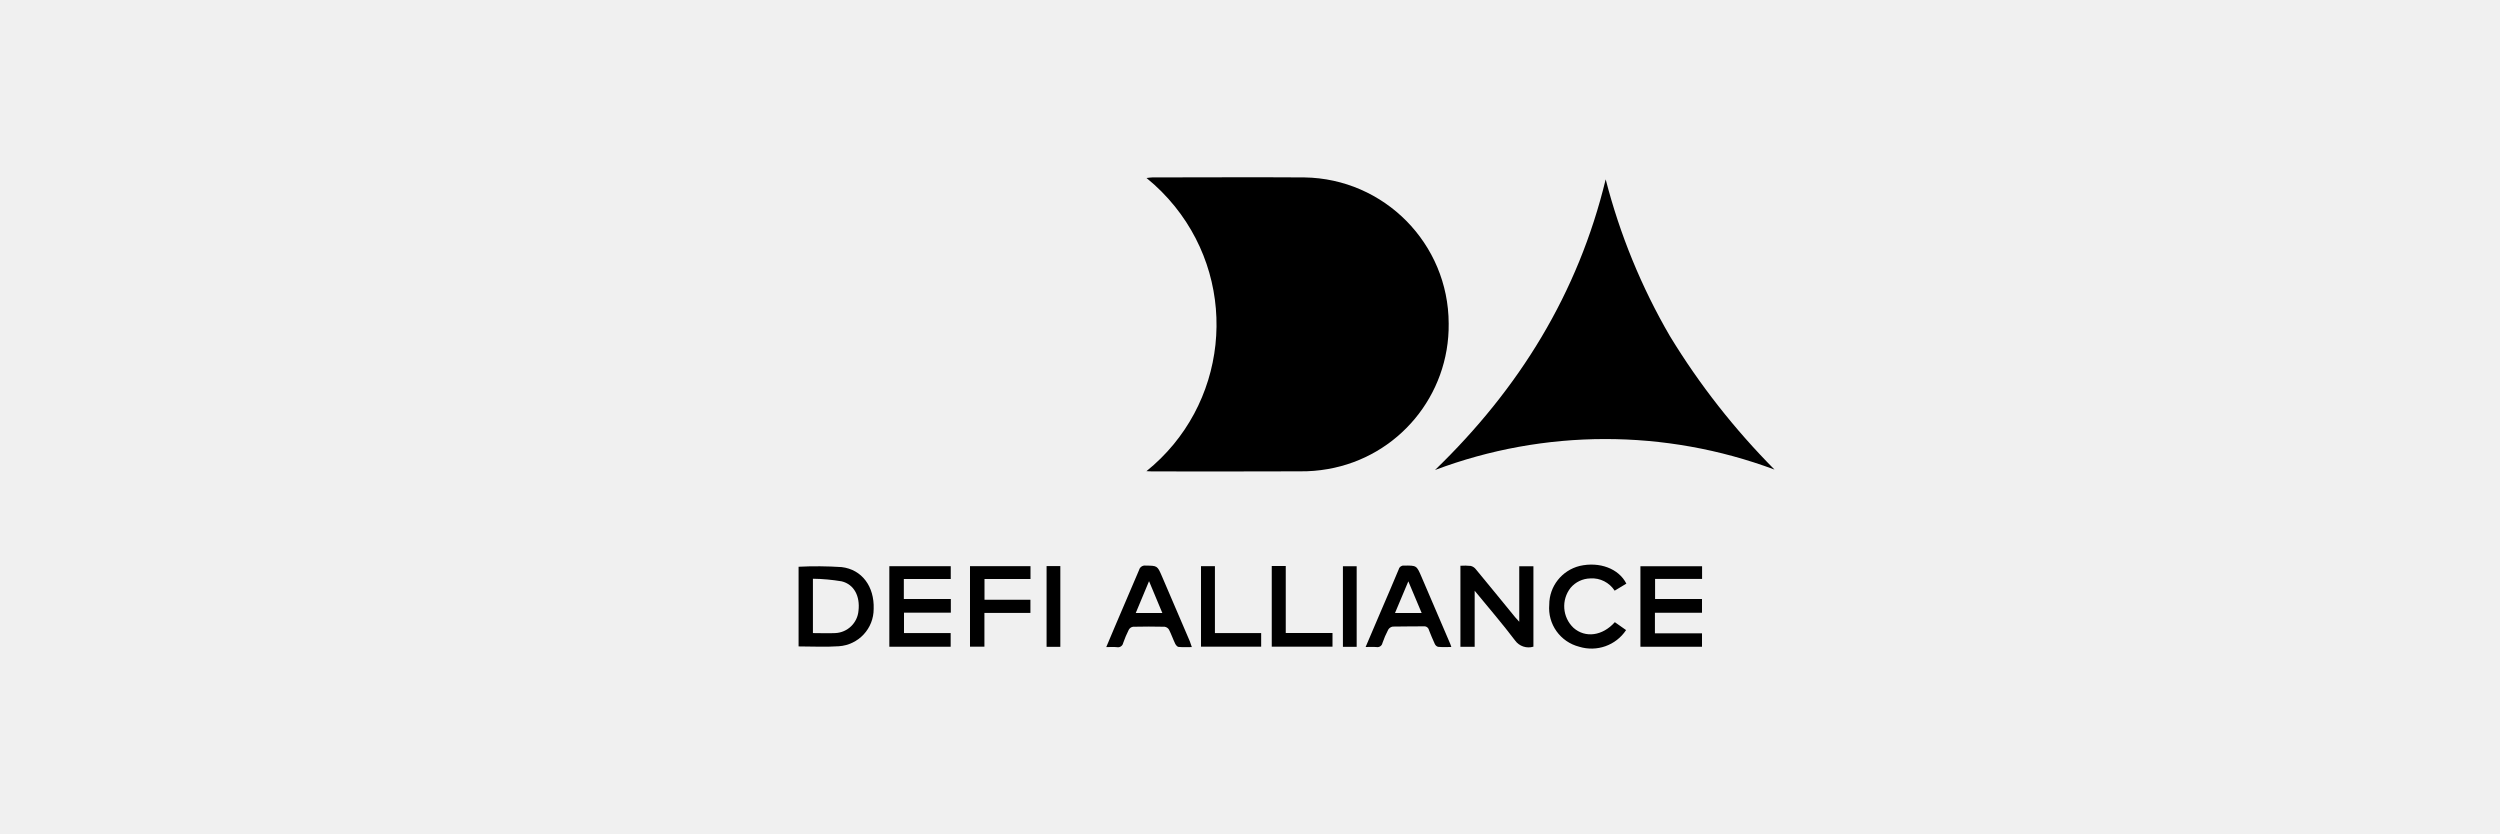
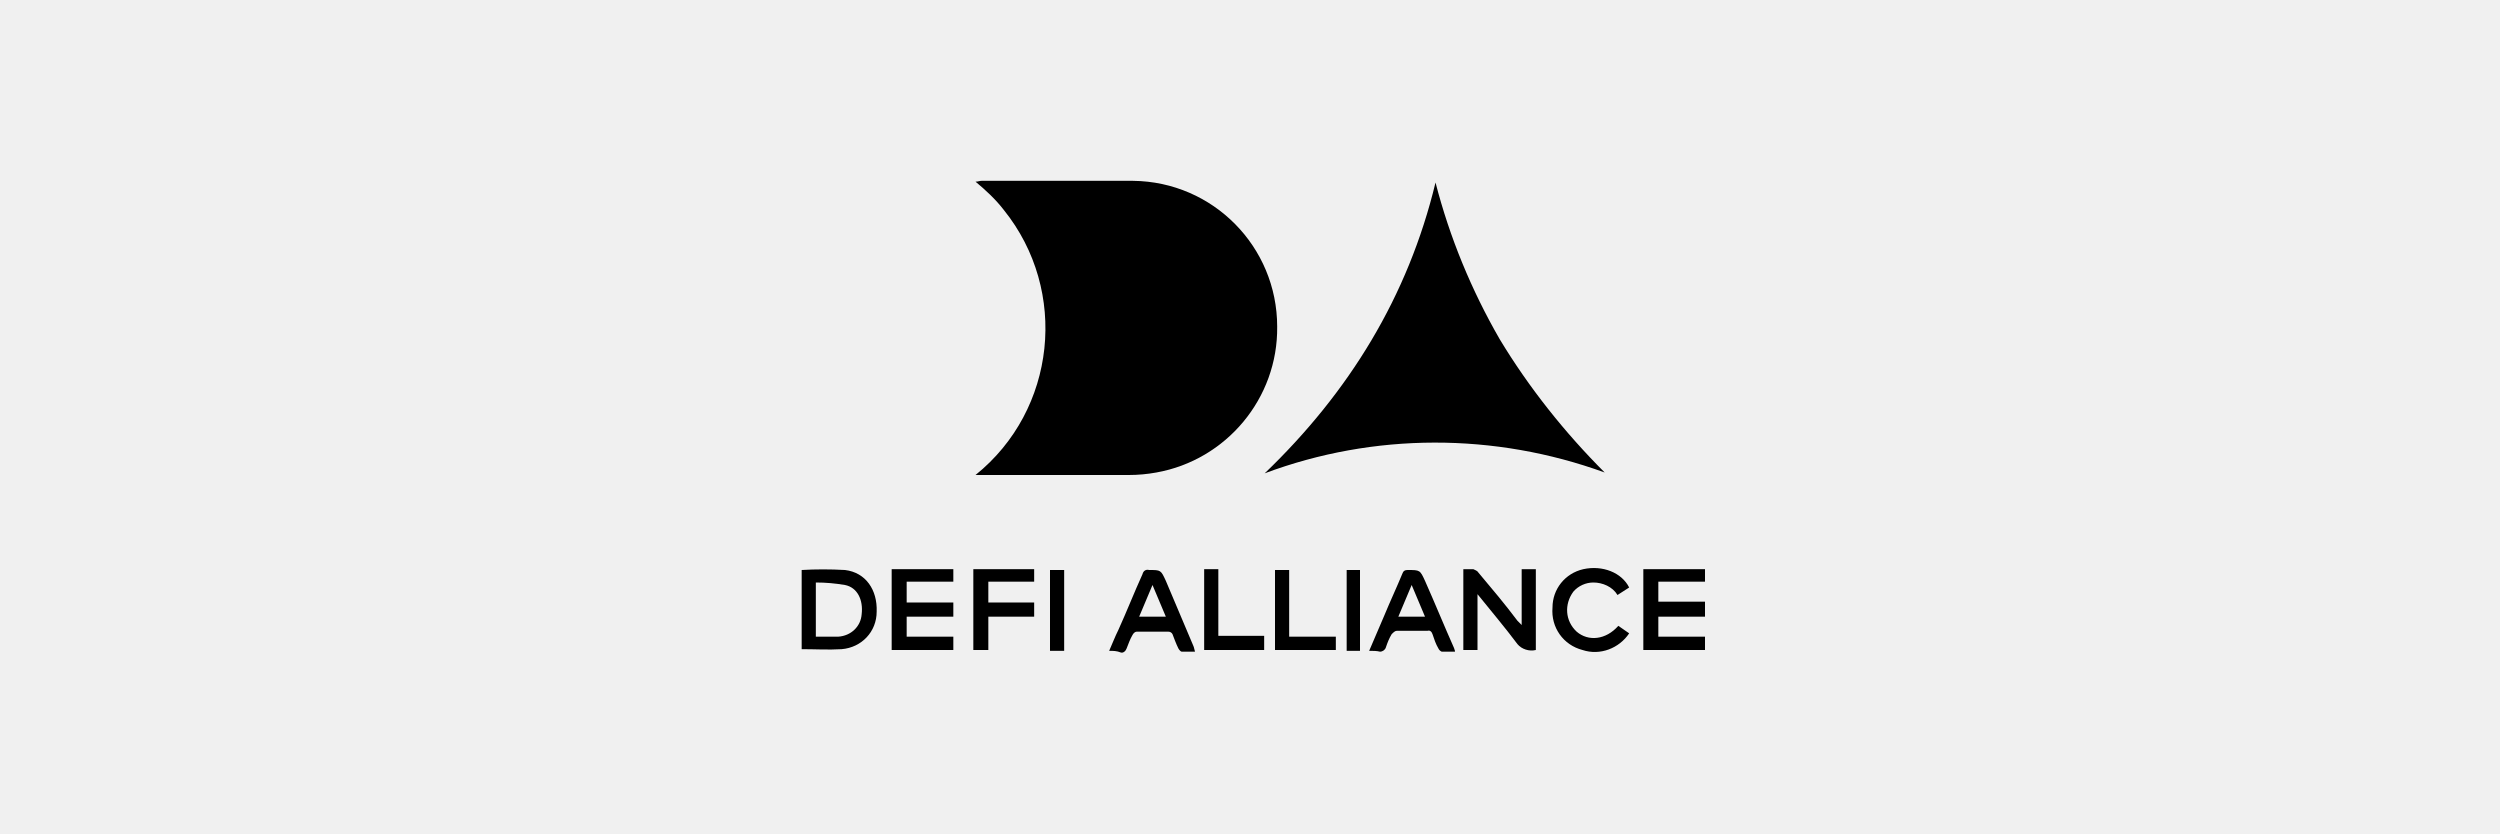
- <svg xmlns="http://www.w3.org/2000/svg" id="katman_1" data-name="katman 1" viewBox="0 0 300 100">
-   <g id="Group_90" data-name="Group 90" transform="translate(0)">
-     <g id="Group_89" data-name="Group 89" transform="translate(20.862)">
-       <path id="Path_138" data-name="Path 138" d="M116.7,56.55c9.72-7.83,11.25-22.06,3.42-31.78-1.01-1.25-2.15-2.4-3.4-3.41,.29-.03,.49-.07,.7-.07,6.08,0,12.16-.04,18.24,0,9.59,.14,17.3,7.95,17.32,17.54,.1,8.6-6.05,16-14.52,17.46-1.08,.19-2.18,.28-3.28,.27-5.93,.03-11.87,.01-17.8,.01-.18,0-.35-.02-.67-.03Z" />
-       <path id="Path_139" data-name="Path 139" d="M151.34,56.4c10.08-9.74,17.17-21.18,20.48-34.88,1.69,6.59,4.28,12.92,7.7,18.8,3.54,5.82,7.76,11.19,12.56,16.03-13.14-4.9-27.61-4.89-40.74,.05Z" />
+ <svg xmlns="http://www.w3.org/2000/svg" version="1.1" id="katman_1" x="0px" y="0px" viewBox="0 0 300 100" style="enable-background:new 0 0 300 100;" xml:space="preserve">
+   <style type="text/css">
+ 	.st0{fill:#FFFFFF;}
+ </style>
+   <g id="Group_90" transform="translate(0)">
+     <g id="Group_89" transform="translate(20.862)">
+       <path id="Path_138" d="M96.2,57c9.7-7.8,11.2-22.1,3.4-31.8c-1-1.3-2.2-2.4-3.4-3.4c0.3,0,0.5-0.1,0.7-0.1c6.1,0,12.2,0,18.2,0    c9.6,0.1,17.3,7.9,17.3,17.5c0.1,8.6-6.1,16-14.5,17.5c-1.1,0.2-2.2,0.3-3.3,0.3c-5.9,0-11.9,0-17.8,0C96.7,57,96.5,57,96.2,57z" />
+       <path id="Path_139" d="M130.9,56.8c10.1-9.7,17.2-21.2,20.5-34.9c1.7,6.6,4.3,12.9,7.7,18.8c3.5,5.8,7.8,11.2,12.6,16    C158.5,51.9,144,51.9,130.9,56.8z" />
    </g>
-     <path id="Path_140" data-name="Path 140" d="M175.25,67.89c.41-.03,.83-.02,1.24,.02,.24,.06,.46,.2,.61,.4,1.59,1.92,3.16,3.85,4.73,5.77,.12,.15,.26,.29,.48,.53v-6.66h1.7v9.65c-.82,.25-1.7-.05-2.2-.74-1.51-2-3.15-3.9-4.85-5.97v6.73h-1.71v-9.73Z" />
-     <path id="Path_141" data-name="Path 141" d="M95.83,68.01c1.72-.09,3.44-.07,5.16,.04,2.46,.29,3.94,2.35,3.85,5.01,.01,2.37-1.82,4.33-4.18,4.49-1.59,.11-3.2,.02-4.83,.02v-9.56Zm1.72,1.43v6.53c.93,0,1.82,.04,2.69,0,1.47-.07,2.66-1.22,2.78-2.69,.2-1.73-.52-3.15-2.02-3.52-1.14-.19-2.3-.3-3.45-.31h0Z" />
-     <path id="Path_142" data-name="Path 142" d="M108.46,69.47v2.41h5.64v1.64h-5.62v2.45h5.6v1.64h-7.36v-9.67h7.37v1.54h-5.64Z" />
-     <path id="Path_143" data-name="Path 143" d="M198.59,76h5.65v1.61h-7.39v-9.66h7.4v1.52h-5.64v2.41h5.63v1.65h-5.65v2.47Z" />
-     <path id="Path_144" data-name="Path 144" d="M163.87,77.65l1.8-4.22c.73-1.71,1.48-3.42,2.19-5.14,.07-.27,.34-.45,.62-.42,1.51-.01,1.51-.03,2.1,1.35,1.15,2.69,2.31,5.38,3.46,8.07,.04,.09,.06,.18,.12,.35-.57,0-1.08,.03-1.59-.02-.18-.05-.32-.18-.4-.36-.25-.54-.48-1.1-.7-1.66-.06-.28-.33-.47-.61-.44-1.24,.02-2.49,0-3.73,.03-.23,.04-.44,.18-.55,.38-.27,.52-.5,1.05-.69,1.6-.06,.32-.37,.53-.69,.48h-.01c-.39-.04-.8-.01-1.32-.01Zm6.73-4.09l-1.6-3.8-1.6,3.8h3.2Z" />
-     <path id="Path_145" data-name="Path 145" d="M132.75,77.65c.38-.9,.72-1.7,1.06-2.51,.96-2.25,1.93-4.49,2.88-6.74,.09-.35,.43-.58,.79-.53,1.4,.02,1.4,0,1.96,1.3,1.11,2.59,2.23,5.19,3.34,7.79,.08,.2,.14,.41,.24,.69-.58,0-1.09,.03-1.6-.02-.14-.01-.31-.22-.39-.37-.27-.56-.47-1.15-.75-1.7-.11-.19-.3-.31-.52-.35-1.27-.03-2.53-.03-3.79,0-.22,.03-.4,.16-.51,.35-.26,.52-.49,1.05-.68,1.6-.07,.35-.4,.57-.75,.5h0c-.38-.04-.76-.01-1.28-.01Zm5.13-7.9l-1.59,3.81h3.19l-1.59-3.81Z" />
-     <path id="Path_146" data-name="Path 146" d="M195.17,70.03l-1.41,.85c-.64-.98-1.75-1.55-2.92-1.47-.92,.02-1.78,.43-2.37,1.13-1.14,1.45-.99,3.53,.35,4.8,1.41,1.25,3.48,.98,4.96-.68l1.35,.95c-1.22,1.84-3.51,2.65-5.62,2-2.28-.58-3.8-2.71-3.6-5.05,0-2.21,1.52-4.12,3.66-4.65,2.37-.54,4.68,.32,5.59,2.12Z" />
-     <path id="Path_147" data-name="Path 147" d="M116.4,77.6v-9.66h7.26v1.54h-5.52v2.49h5.51v1.58h-5.52v4.05h-1.73Z" />
-     <path id="Path_148" data-name="Path 148" d="M152.61,67.92h1.68v8.04h5.61v1.64h-7.29v-9.69Z" />
-     <path id="Path_149" data-name="Path 149" d="M144.12,77.61v-9.67h1.67v8.03h5.55v1.63h-7.22Z" />
-     <path id="Path_150" data-name="Path 150" d="M125.59,67.93h1.65v9.69h-1.65v-9.69Z" />
-     <path id="Path_151" data-name="Path 151" d="M162.8,77.62h-1.65v-9.67h1.65v9.67Z" />
+     <path id="Path_140" d="M175.6,68.3c0.4,0,0.8,0,1.2,0c0.2,0.1,0.5,0.2,0.6,0.4c1.6,1.9,3.2,3.8,4.7,5.8c0.1,0.1,0.3,0.3,0.5,0.5   v-6.7h1.7V78c-0.8,0.2-1.7-0.1-2.2-0.7c-1.5-2-3.1-3.9-4.8-6v6.7h-1.7L175.6,68.3z" />
+     <path id="Path_141" d="M96.2,68.4c1.7-0.1,3.4-0.1,5.2,0c2.5,0.3,3.9,2.4,3.8,5c0,2.4-1.8,4.3-4.2,4.5c-1.6,0.1-3.2,0-4.8,0V68.4z    M97.9,69.9v6.5c0.9,0,1.8,0,2.7,0c1.5-0.1,2.7-1.2,2.8-2.7c0.2-1.7-0.5-3.2-2-3.5C100.2,70,99.1,69.9,97.9,69.9L97.9,69.9z" />
+     <path id="Path_142" d="M108.8,69.9v2.4h5.6V74h-5.6v2.4h5.6V78h-7.4v-9.7h7.4v1.5H108.8z" />
+     <path id="Path_143" d="M199,76.4h5.6V78h-7.4v-9.7h7.4v1.5H199v2.4h5.6V74H199L199,76.4z" />
+     <path id="Path_144" d="M164.3,78.1l1.8-4.2c0.7-1.7,1.5-3.4,2.2-5.1c0.1-0.3,0.3-0.4,0.6-0.4c1.5,0,1.5,0,2.1,1.3   c1.2,2.7,2.3,5.4,3.5,8.1c0,0.1,0.1,0.2,0.1,0.4c-0.6,0-1.1,0-1.6,0c-0.2-0.1-0.3-0.2-0.4-0.4c-0.3-0.5-0.5-1.1-0.7-1.7   c-0.1-0.3-0.3-0.5-0.6-0.4c-1.2,0-2.5,0-3.7,0c-0.2,0-0.4,0.2-0.6,0.4c-0.3,0.5-0.5,1-0.7,1.6c-0.1,0.3-0.4,0.5-0.7,0.5   c0,0,0,0,0,0C165.2,78.1,164.8,78.1,164.3,78.1z M171,74l-1.6-3.8l-1.6,3.8H171z" />
+     <path id="Path_145" d="M133.1,78.1c0.4-0.9,0.7-1.7,1.1-2.5c1-2.2,1.9-4.5,2.9-6.7c0.1-0.4,0.4-0.6,0.8-0.5c1.4,0,1.4,0,2,1.3   c1.1,2.6,2.2,5.2,3.3,7.8c0.1,0.2,0.1,0.4,0.2,0.7c-0.6,0-1.1,0-1.6,0c-0.1,0-0.3-0.2-0.4-0.4c-0.3-0.6-0.5-1.2-0.7-1.7   c-0.1-0.2-0.3-0.3-0.5-0.3c-1.3,0-2.5,0-3.8,0c-0.2,0-0.4,0.2-0.5,0.4c-0.3,0.5-0.5,1.1-0.7,1.6c-0.1,0.3-0.4,0.6-0.7,0.5   c0,0,0,0,0,0C134,78.1,133.6,78.1,133.1,78.1z M138.3,70.2l-1.6,3.8h3.2L138.3,70.2z" />
+     <path id="Path_146" d="M195.5,70.5l-1.4,0.9c-0.6-1-1.8-1.5-2.9-1.5c-0.9,0-1.8,0.4-2.4,1.1c-1.1,1.5-1,3.5,0.4,4.8   c1.4,1.2,3.5,1,5-0.7l1.3,0.9c-1.2,1.8-3.5,2.7-5.6,2c-2.3-0.6-3.8-2.7-3.6-5.1c0-2.2,1.5-4.1,3.7-4.6   C192.3,67.8,194.6,68.7,195.5,70.5z" />
+     <path id="Path_147" d="M116.8,78v-9.7h7.3v1.5h-5.5v2.5h5.5V74h-5.5v4L116.8,78z" />
+     <path id="Path_148" d="M153,68.4h1.7v8h5.6V78H153V68.4z" />
+     <path id="Path_149" d="M144.5,78v-9.7h1.7v8h5.5V78H144.5z" />
+     <path id="Path_150" d="M126,68.4h1.7v9.7H126V68.4z" />
+     <path id="Path_151" d="M163.2,78.1h-1.6v-9.7h1.6V78.1z" />
+     <path id="Path_152" class="st0" d="M139.8,74h-3.2" />
+     <path id="Path_153" class="st0" d="M138.3,70.2" />
  </g>
</svg>
